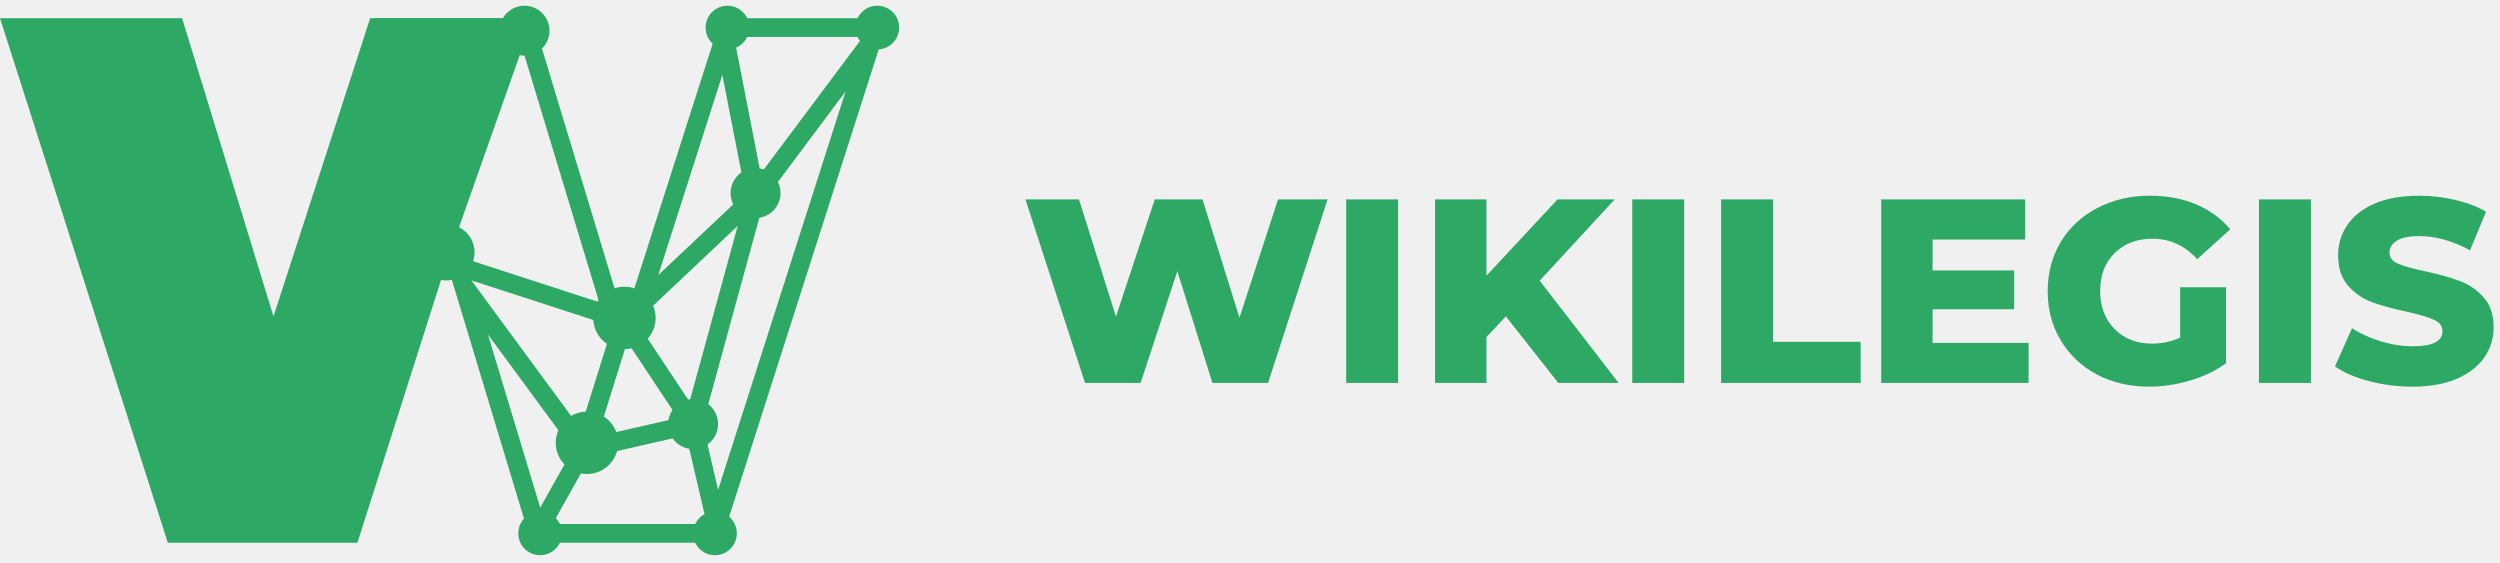
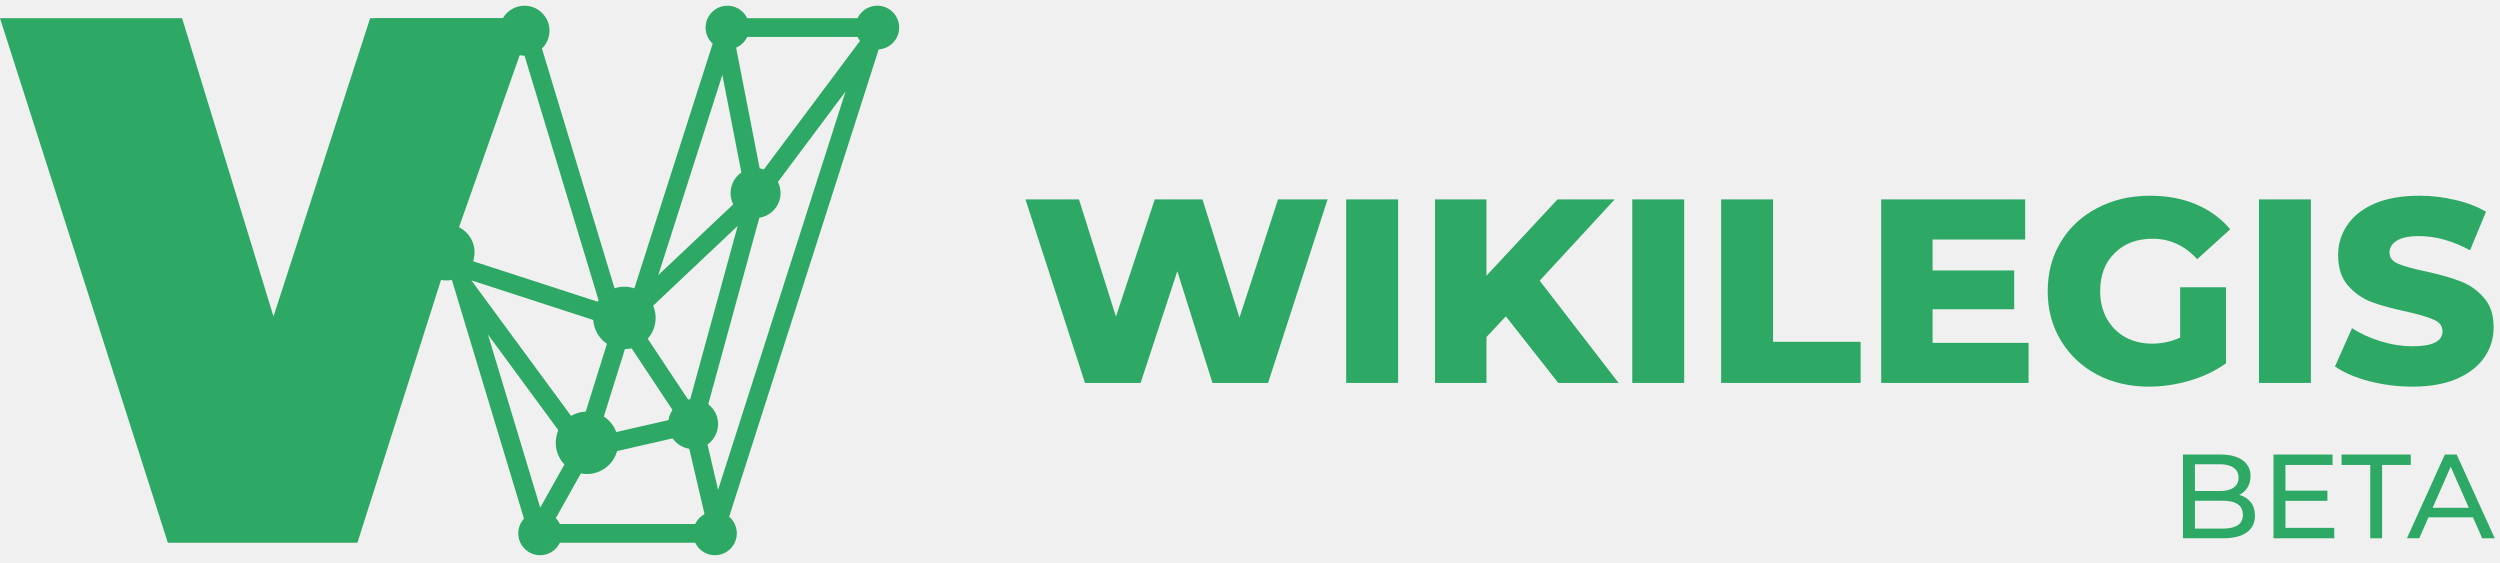
<svg xmlns="http://www.w3.org/2000/svg" width="209" height="47" viewBox="0 0 209 47" fill="none">
  <mask id="path-1-inside-1" fill="white">
    <path d="M74.293 1.522L60.262 45.371H44.413L37.335 21.943L31.321 2.044V1.522H44.539L52.181 26.766L60.262 1.522H74.293Z" />
  </mask>
  <path d="M37.335 21.943L37.577 21.198C37.253 21.093 36.899 21.209 36.7 21.485C36.501 21.76 36.503 22.133 36.704 22.407L37.335 21.943ZM45.096 45.754L49.491 37.924L48.126 37.157L43.73 44.988L45.096 45.754ZM63.791 16.868L74.92 1.991L73.666 1.053L62.537 15.93L63.791 16.868ZM59.493 1.672L62.395 16.549L63.932 16.249L61.03 1.372L59.493 1.672ZM52.423 26.022L37.577 21.198L37.093 22.688L51.939 27.511L52.423 26.022ZM49.439 37.077L37.966 21.479L36.704 22.407L48.178 38.005L49.439 37.077ZM62.627 15.83L51.643 26.197L52.718 27.336L63.701 16.969L62.627 15.83ZM49.556 37.775L52.928 27L51.434 26.532L48.061 37.307L49.556 37.775ZM48.983 38.304L58.118 36.216L57.769 34.689L48.634 36.777L48.983 38.304ZM58.699 35.66L63.919 16.606L62.409 16.192L57.189 35.246L58.699 35.66ZM61.024 45.193L58.706 35.275L57.181 35.631L59.499 45.549L61.024 45.193ZM58.596 35.02L52.833 26.334L51.528 27.199L57.291 35.886L58.596 35.02ZM74.293 1.522L75.785 1.999C75.937 1.523 75.853 1.003 75.558 0.599C75.263 0.195 74.793 -0.044 74.293 -0.044V1.522ZM60.262 45.371V46.937C60.943 46.937 61.545 46.497 61.753 45.848L60.262 45.371ZM44.413 45.371L42.914 45.824C43.114 46.485 43.723 46.937 44.413 46.937V45.371ZM37.335 21.943L38.834 21.49L38.834 21.49L37.335 21.943ZM44.539 1.522L46.038 1.068C45.837 0.408 45.229 -0.044 44.539 -0.044V1.522ZM52.181 26.766L50.682 27.22C50.881 27.876 51.483 28.327 52.168 28.332C52.854 28.338 53.463 27.897 53.672 27.244L52.181 26.766ZM60.262 1.522V-0.044C59.581 -0.044 58.978 0.396 58.77 1.045L60.262 1.522ZM31.321 2.044H29.755C29.755 2.197 29.778 2.35 29.822 2.497L31.321 2.044ZM31.321 1.522V-0.044C30.456 -0.044 29.755 0.657 29.755 1.522L31.321 1.522ZM72.802 1.045L58.77 44.894L61.753 45.848L75.785 1.999L72.802 1.045ZM60.262 43.805H44.413V46.937H60.262V43.805ZM45.912 44.918L38.834 21.49L35.836 22.396L42.914 45.824L45.912 44.918ZM43.04 1.976L50.682 27.22L53.68 26.313L46.038 1.068L43.04 1.976ZM53.672 27.244L61.753 1.999L58.77 1.045L50.689 26.289L53.672 27.244ZM60.262 3.088H74.293V-0.044H60.262V3.088ZM32.887 2.044V1.522H29.755V2.044H32.887ZM31.321 3.088H44.539V-0.044H31.321V3.088ZM38.834 21.49L32.82 1.591L29.822 2.497L35.836 22.396L38.834 21.49Z" fill="#2DA965" mask="url(#path-1-inside-1)" />
-   <path d="M36.596 21.683L36.592 21.694L36.588 21.706L29.307 44.588H14.603L1.073 2.305H14.643L22.115 26.683L22.843 29.057L23.609 26.695L31.514 2.305H43.431L36.596 21.683Z" fill="#2DA965" stroke="#2DA965" stroke-width="1.566" />
+   <path d="M1.073 2.305H14.643L22.115 26.683L22.843 29.057L23.609 26.695L31.514 2.305H43.431L36.596 21.683L36.592 21.694L36.588 21.706L29.307 44.588H14.603L1.073 2.305Z" fill="#2DA965" stroke="#2DA965" stroke-width="1.566" />
  <circle cx="52.201" cy="26.579" r="2.349" transform="rotate(-180 52.201 26.5787)" fill="#2DA965" stroke="#2DA965" stroke-width="0.522" />
  <circle cx="63.163" cy="16.138" r="1.827" transform="rotate(-180 63.1635 16.1383)" fill="#2DA965" stroke="#2DA965" stroke-width="0.522" />
  <circle cx="49.069" cy="37.019" r="2.349" transform="rotate(-180 49.0692 37.0189)" fill="#2DA965" stroke="#2DA965" stroke-width="0.522" />
  <circle cx="57.944" cy="35.453" r="1.827" transform="rotate(-180 57.9437 35.4528)" fill="#2DA965" stroke="#2DA965" stroke-width="0.522" />
  <circle cx="45.154" cy="44.588" r="1.566" transform="rotate(-180 45.154 44.588)" fill="#2DA965" stroke="#2DA965" stroke-width="0.522" />
  <path d="M59.77 43.022C58.905 43.022 58.204 43.723 58.204 44.588C58.204 45.453 58.905 46.154 59.77 46.154C60.635 46.154 61.336 45.453 61.336 44.588C61.336 43.723 60.635 43.022 59.77 43.022Z" fill="#2DA965" stroke="#2DA965" stroke-width="0.522" />
  <circle cx="73.343" cy="2.305" r="1.566" transform="rotate(-180 73.3434 2.30508)" fill="#2DA965" stroke="#2DA965" stroke-width="0.522" />
  <circle cx="60.814" cy="2.305" r="1.566" transform="rotate(-180 60.8141 2.30508)" fill="#2DA965" stroke="#2DA965" stroke-width="0.522" />
  <circle cx="43.849" cy="2.566" r="1.827" transform="rotate(-180 43.849 2.56605)" fill="#2DA965" stroke="#2DA965" stroke-width="0.522" />
  <path d="M37.324 19.009C36.171 19.009 35.236 19.944 35.236 21.097C35.236 22.25 36.171 23.185 37.324 23.185C38.477 23.185 39.412 22.25 39.412 21.097C39.412 19.944 38.477 19.009 37.324 19.009Z" fill="#2DA965" stroke="#2DA965" stroke-width="0.522" />
  <path d="M110.986 16.669L106.009 32.016H101.361L98.423 22.676L95.354 32.016H90.706L85.729 16.669H90.201L93.293 26.469L96.538 16.669H100.528L103.619 26.557L106.842 16.669H110.986ZM112.541 16.669H116.882V32.016H112.541V16.669ZM125.89 26.447L124.268 28.179V32.016H119.971V16.669H124.268V23.049L130.21 16.669H134.989L128.719 23.466L135.318 32.016H130.275L125.89 26.447ZM136.457 16.669H140.798V32.016H136.457V16.669ZM143.886 16.669H148.228V28.574H155.55V32.016H143.886V16.669ZM169.59 28.662V32.016H157.268V16.669H169.305V20.023H161.565V22.61H168.384V25.855H161.565V28.662H169.59ZM182.26 24.014H186.097V30.372C185.22 31 184.211 31.483 183.071 31.819C181.931 32.155 180.791 32.323 179.651 32.323C178.043 32.323 176.596 31.987 175.31 31.314C174.023 30.628 173.015 29.677 172.284 28.464C171.553 27.251 171.188 25.877 171.188 24.343C171.188 22.808 171.553 21.434 172.284 20.221C173.015 19.008 174.031 18.065 175.332 17.392C176.633 16.706 178.101 16.362 179.738 16.362C181.171 16.362 182.457 16.603 183.597 17.085C184.737 17.568 185.687 18.262 186.447 19.168L183.685 21.668C182.647 20.528 181.405 19.958 179.958 19.958C178.642 19.958 177.583 20.36 176.779 21.163C175.975 21.953 175.573 23.012 175.573 24.343C175.573 25.19 175.756 25.95 176.121 26.623C176.486 27.28 176.998 27.799 177.656 28.179C178.313 28.545 179.066 28.727 179.914 28.727C180.747 28.727 181.529 28.559 182.26 28.223V24.014ZM188.849 16.669H193.19V32.016H188.849V16.669ZM201.672 32.323C200.429 32.323 199.223 32.17 198.054 31.863C196.885 31.556 195.935 31.146 195.204 30.635L196.629 27.434C197.316 27.887 198.113 28.252 199.019 28.53C199.925 28.808 200.817 28.947 201.694 28.947C203.36 28.947 204.193 28.53 204.193 27.697C204.193 27.259 203.952 26.937 203.469 26.732C203.002 26.513 202.242 26.287 201.189 26.053C200.035 25.804 199.07 25.541 198.295 25.263C197.521 24.971 196.856 24.511 196.3 23.882C195.745 23.254 195.467 22.406 195.467 21.339C195.467 20.403 195.723 19.563 196.234 18.818C196.746 18.058 197.506 17.458 198.515 17.02C199.538 16.581 200.787 16.362 202.264 16.362C203.272 16.362 204.266 16.479 205.245 16.713C206.225 16.932 207.087 17.261 207.832 17.699L206.495 20.922C205.033 20.133 203.616 19.738 202.242 19.738C201.379 19.738 200.751 19.87 200.356 20.133C199.962 20.381 199.764 20.71 199.764 21.12C199.764 21.529 199.998 21.836 200.466 22.041C200.934 22.245 201.686 22.457 202.724 22.676C203.893 22.925 204.858 23.195 205.618 23.488C206.393 23.765 207.058 24.218 207.613 24.847C208.183 25.461 208.468 26.301 208.468 27.368C208.468 28.289 208.212 29.122 207.701 29.867C207.189 30.613 206.422 31.212 205.399 31.665C204.376 32.104 203.133 32.323 201.672 32.323Z" fill="#2DA965" />
+   <path d="M187.205 41.37C187.612 41.483 187.932 41.69 188.165 41.99C188.398 42.283 188.515 42.657 188.515 43.11C188.515 43.717 188.285 44.183 187.825 44.51C187.372 44.837 186.708 45 185.835 45H182.495V38H185.635C186.435 38 187.052 38.16 187.485 38.48C187.925 38.8 188.145 39.243 188.145 39.81C188.145 40.177 188.058 40.493 187.885 40.76C187.718 41.027 187.492 41.23 187.205 41.37ZM183.495 38.81V41.05H185.545C186.058 41.05 186.452 40.957 186.725 40.77C187.005 40.577 187.145 40.297 187.145 39.93C187.145 39.563 187.005 39.287 186.725 39.1C186.452 38.907 186.058 38.81 185.545 38.81H183.495ZM185.795 44.19C186.362 44.19 186.788 44.097 187.075 43.91C187.362 43.723 187.505 43.43 187.505 43.03C187.505 42.25 186.935 41.86 185.795 41.86H183.495V44.19H185.795Z" fill="#2DA965" />
+   <path d="M195.143 44.13V45H190.063V38H195.003V38.87H191.063V41.02H194.573V41.87H191.063V44.13H195.143Z" fill="#2DA965" />
+   <path d="M198.153 38.87H195.753V38H201.543V38.87H199.143V45H198.153V38.87Z" fill="#2DA965" />
+   <path d="M206.74 43.25H203.02L202.25 45H201.22L204.39 38H205.38L208.56 45H207.51L206.74 43.25ZM206.39 42.45L204.88 39.02L203.37 42.45H206.39Z" fill="#2DA965" />
</svg>
